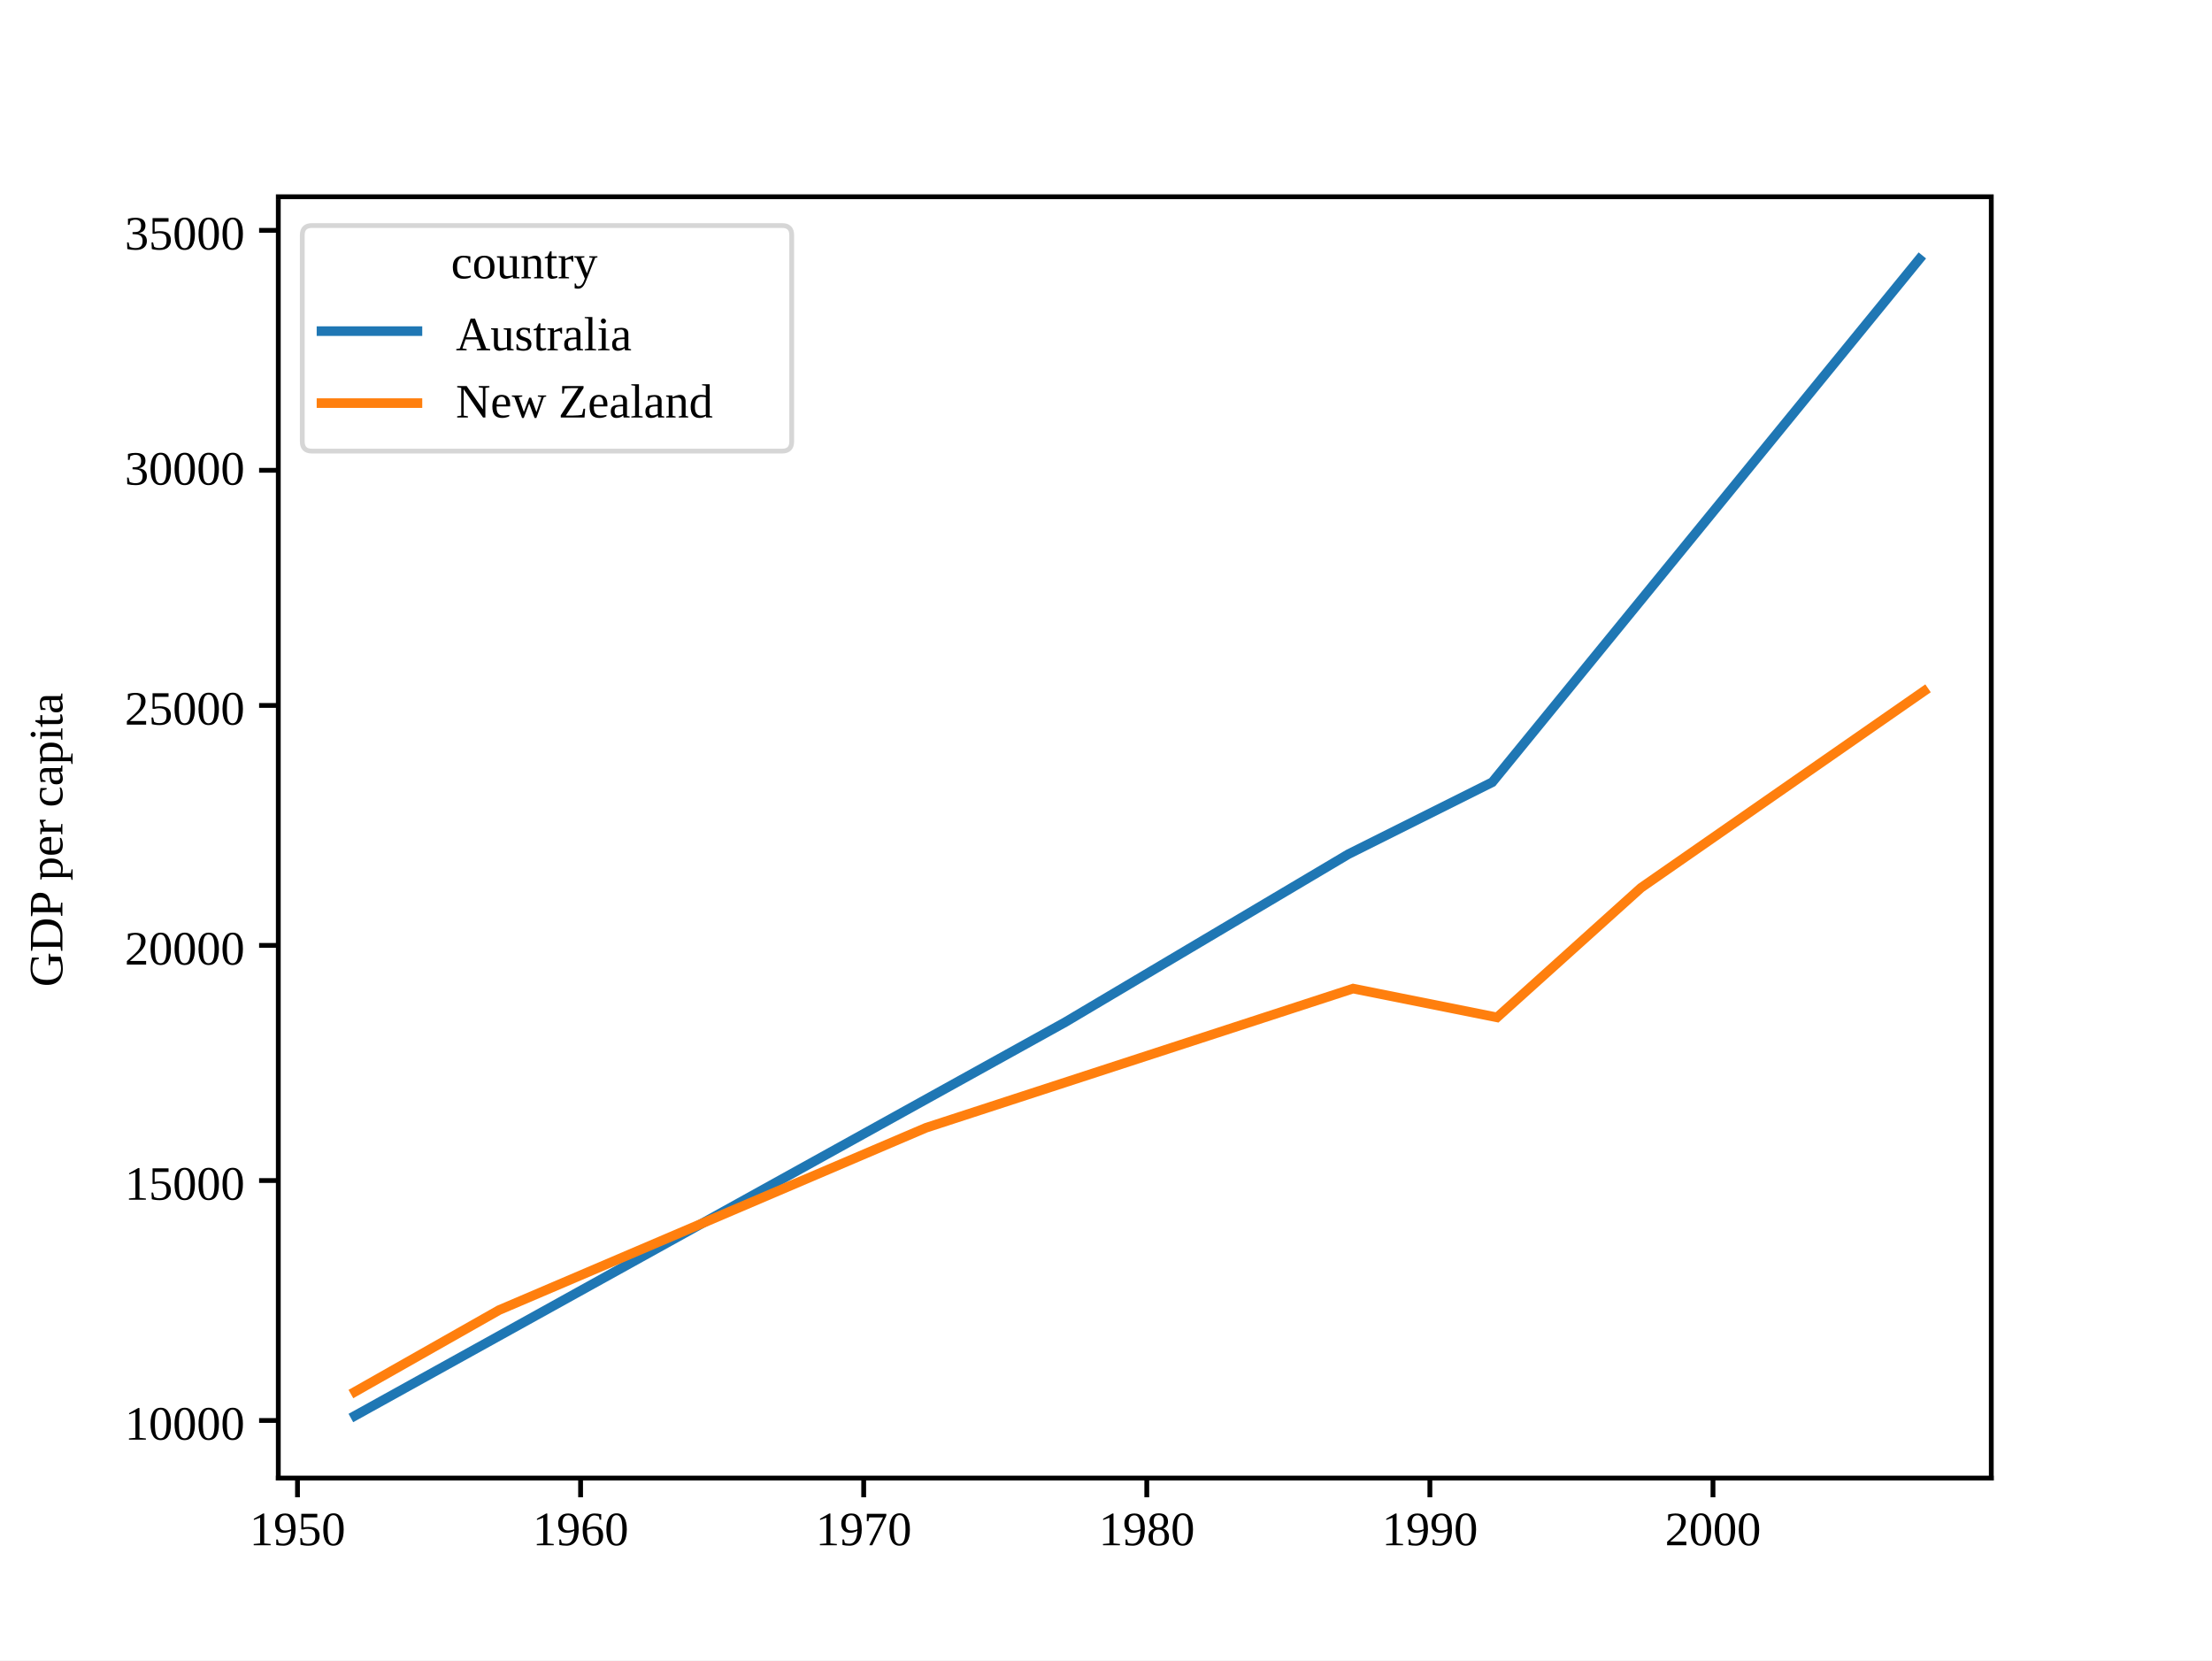
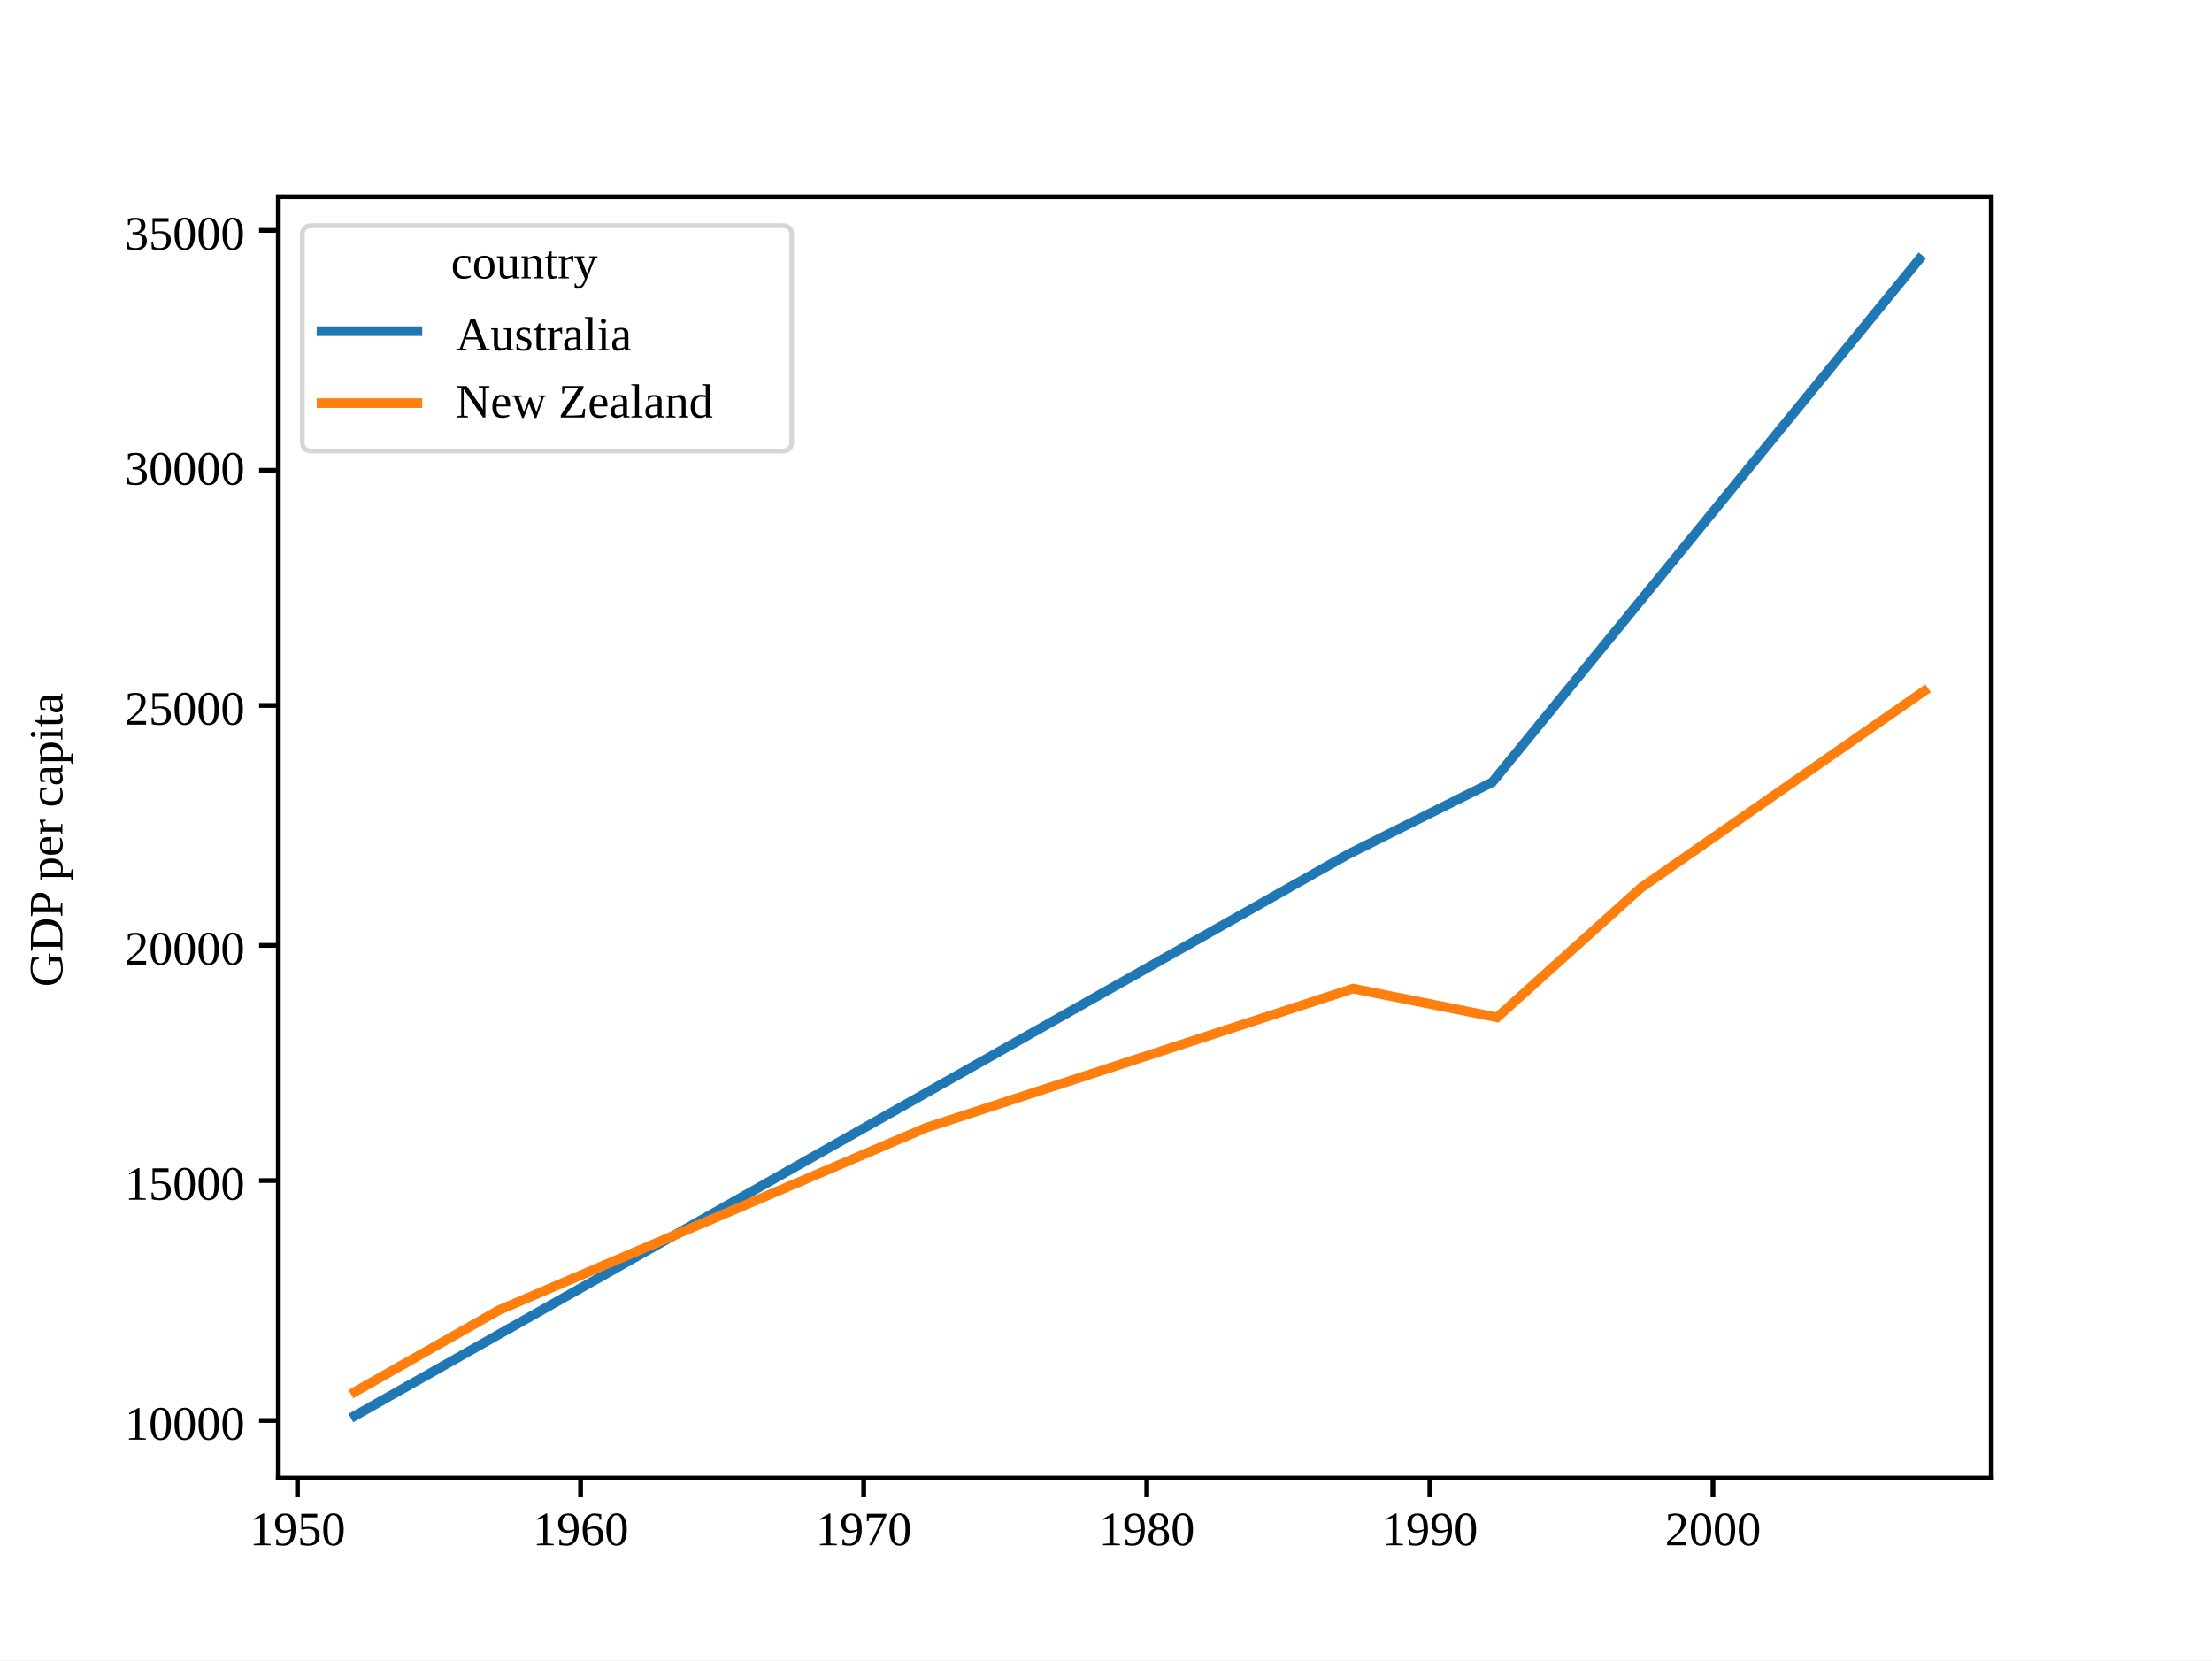
<svg xmlns="http://www.w3.org/2000/svg" xmlns:xlink="http://www.w3.org/1999/xlink" width="461pt" height="346pt" version="1.1" viewBox="0 0 461 346">
  <defs>
-     <path id="b" d="m0 0v4" stroke="#000" />
-     <path id="a" d="m0 0h-4" stroke="#000" />
-     <clipPath id="c">
+     <path id="d" d="m0 0v4" stroke="#000" />
+     <path id="e" d="m0 0h-4" stroke="#000" />
+     <clipPath id="f">
      <rect x="58" y="41" width="357" height="266" />
    </clipPath>
  </defs>
  <path d="m0 346h461v-346h-461z" fill="#fff" />
  <path d="m58 308h357v-266h-357z" fill="#fff" />
-   <use x="62" y="308" stroke="#000" xlink:href="#b" />
-   <use x="121" y="308" stroke="#000" xlink:href="#b" />
-   <use x="180" y="308" stroke="#000" xlink:href="#b" />
-   <use x="239" y="308" stroke="#000" xlink:href="#b" />
-   <use x="298" y="308" stroke="#000" xlink:href="#b" />
-   <use x="357" y="308" stroke="#000" xlink:href="#b" />
-   <use x="58" y="296" stroke="#000" xlink:href="#a" />
-   <use x="58" y="246" stroke="#000" xlink:href="#a" />
-   <use x="58" y="197" stroke="#000" xlink:href="#a" />
-   <use x="58" y="147" stroke="#000" xlink:href="#a" />
-   <use x="58" y="98" stroke="#000" xlink:href="#a" />
-   <use x="58" y="48" stroke="#000" xlink:href="#a" />
-   <path d="m74 295 148-82 59-35 30-15 89-109" clip-path="url(#c)" fill="none" stroke="#1f77b4" stroke-linecap="square" stroke-width="2" />
-   <path d="m74 290 30-17 89-38 89-29 30 6 30-27 59-41" clip-path="url(#c)" fill="none" stroke="#ff7f0e" stroke-linecap="square" stroke-width="2" />
-   <path d="m58 308v-266" fill="none" stroke="#000" stroke-linecap="square" />
-   <path d="m415 308v-266" fill="none" stroke="#000" stroke-linecap="square" />
-   <path d="m58 308h357" fill="none" stroke="#000" stroke-linecap="square" />
-   <path d="m58 41h357" fill="none" stroke="#000" stroke-linecap="square" />
+   <g stroke="#000">
+     <use x="62" y="308" xlink:href="#d" />
+     <use x="121" y="308" xlink:href="#d" />
+     <use x="180" y="308" xlink:href="#d" />
+     <use x="239" y="308" xlink:href="#d" />
+     <use x="298" y="308" xlink:href="#d" />
+     <use x="357" y="308" xlink:href="#d" />
+     <use x="58" y="296" xlink:href="#e" />
+     <use x="58" y="246" xlink:href="#e" />
+     <use x="58" y="197" xlink:href="#e" />
+     <use x="58" y="147" xlink:href="#e" />
+     <use x="58" y="98" xlink:href="#e" />
+     <use x="58" y="48" xlink:href="#e" />
+   </g>
+   <g fill="none" stroke-linecap="square">
+     <path d="m74 295 207-117 30-15 89-109" clip-path="url(#f)" stroke="#1f77b4" stroke-width="2" />
+     <path d="m74 290 30-17 89-38 89-29 30 6 30-27 59-41" clip-path="url(#f)" stroke="#ff7f0e" stroke-width="2" />
+     <g stroke="#000">
+       <path d="m58 308v-266" />
+       <path d="m415 308v-266" />
+       <path d="m58 308h357" />
+       <path d="m58 41h357" />
+     </g>
+   </g>
  <path d="m65 94h98q2 0 2-2v-43q0-2-2-2h-98q-2 0-2 2v43q0 2 2 2z" fill="#fff" opacity=".8" stroke="#ccc" />
  <path d="m67 69h20" fill="none" stroke="#1f77b4" stroke-linecap="square" stroke-width="2" />
  <path d="m67 84h20" fill="none" stroke="#ff7f0e" stroke-linecap="square" stroke-width="2" />
-   <text x="94" y="58" font-size="10px">country</text>
-   <text x="95" y="73" font-size="10px">Australia</text>
-   <text x="95" y="87" font-size="10px">New Zealand</text>
-   <text x="62" y="322" font-size="10px" text-anchor="middle">1950</text>
-   <text x="121" y="322" font-size="10px" text-anchor="middle">1960</text>
-   <text x="180" y="322" font-size="10px" text-anchor="middle">1970</text>
-   <text x="239" y="322" font-size="10px" text-anchor="middle">1980</text>
-   <text x="298" y="322" font-size="10px" text-anchor="middle">1990</text>
-   <text x="357" y="322" font-size="10px" text-anchor="middle">2000</text>
-   <text x="51" y="300" font-size="10px" text-anchor="end">10000</text>
-   <text x="51" y="250" font-size="10px" text-anchor="end">15000</text>
-   <text x="51" y="201" font-size="10px" text-anchor="end">20000</text>
-   <text x="51" y="151" font-size="10px" text-anchor="end">25000</text>
-   <text x="51" y="101" font-size="10px" text-anchor="end">30000</text>
-   <text x="51" y="52" font-size="10px" text-anchor="end">35000</text>
-   <text transform="rotate(-90 13 175)" x="13" y="175" font-size="10px" text-anchor="middle">GDP per capita</text>
+   <g font-size="10px">
+     <text x="94" y="58">country</text>
+     <text x="95" y="73">Australia</text>
+     <text x="95" y="87">New Zealand</text>
+     <g text-anchor="middle">
+       <text x="62" y="322">1950</text>
+       <text x="121" y="322">1960</text>
+       <text x="180" y="322">1970</text>
+       <text x="239" y="322">1980</text>
+       <text x="298" y="322">1990</text>
+       <text x="357" y="322">2000</text>
+     </g>
+     <g text-anchor="end">
+       <text x="51" y="300">10000</text>
+       <text x="51" y="250">15000</text>
+       <text x="51" y="201">20000</text>
+       <text x="51" y="151">25000</text>
+       <text x="51" y="101">30000</text>
+       <text x="51" y="52">35000</text>
+     </g>
+     <text transform="rotate(-90 13 175)" x="13" y="175" text-anchor="middle">GDP per capita</text>
+   </g>
</svg>
